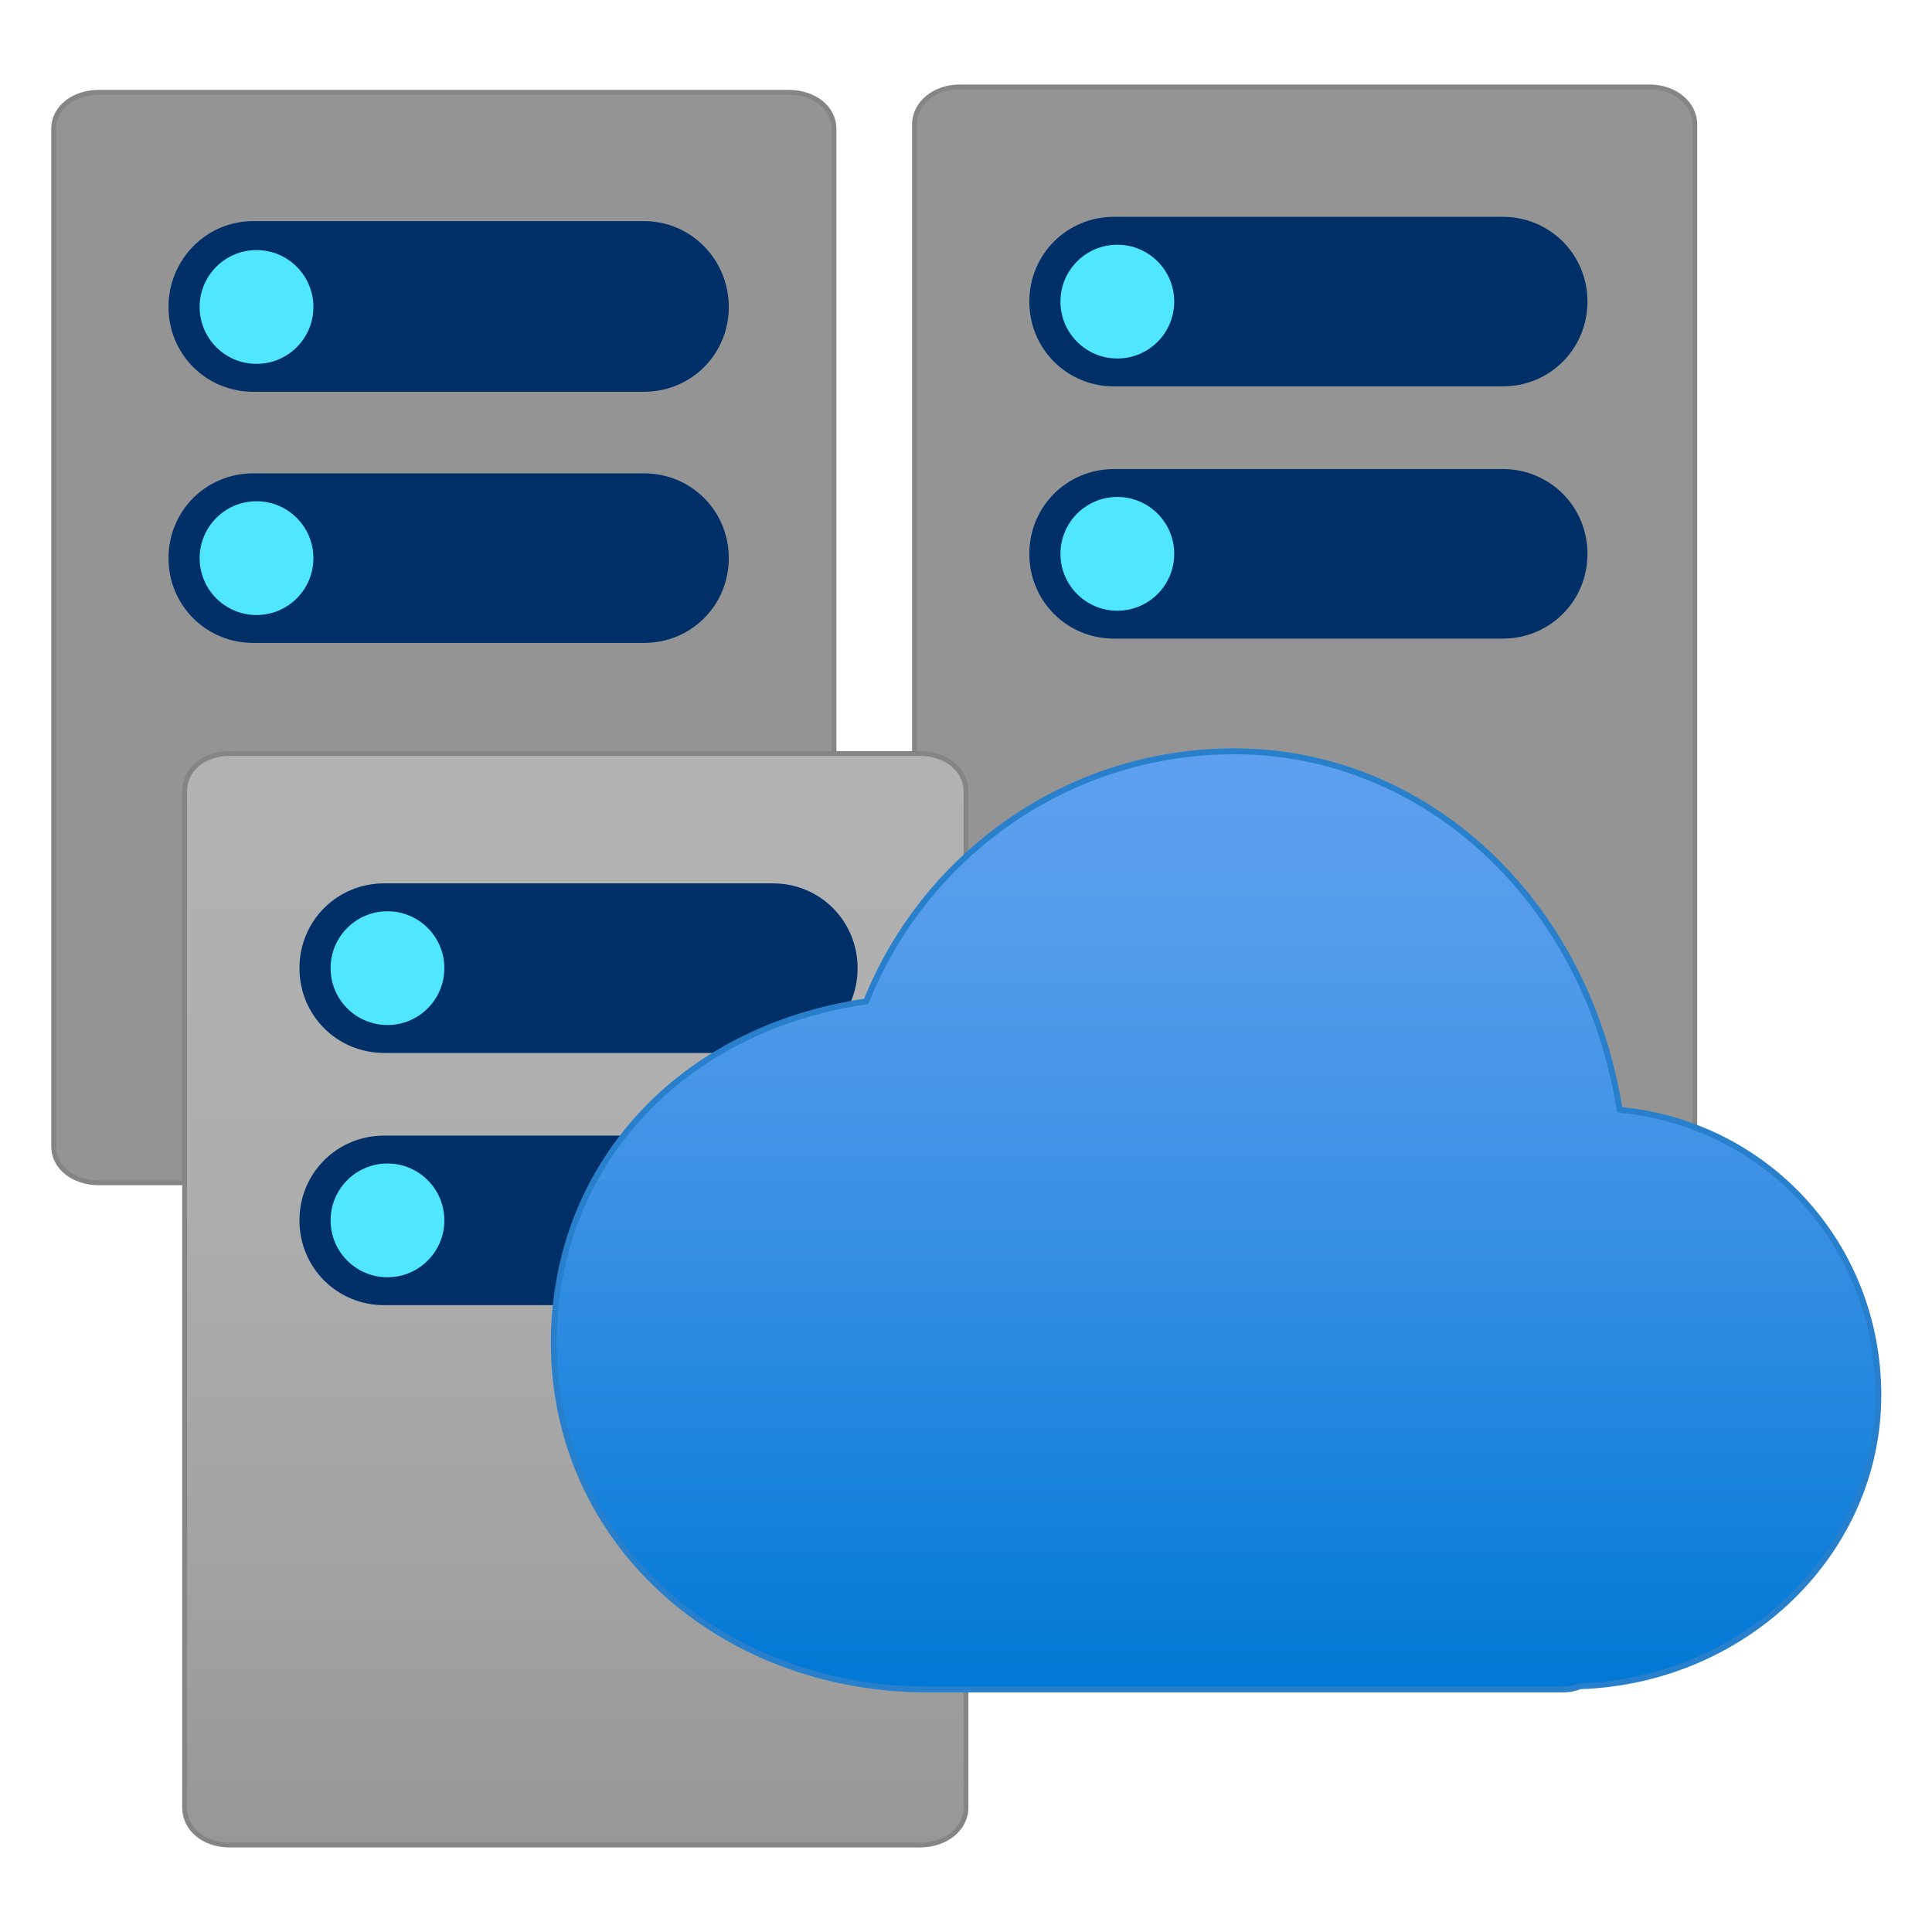
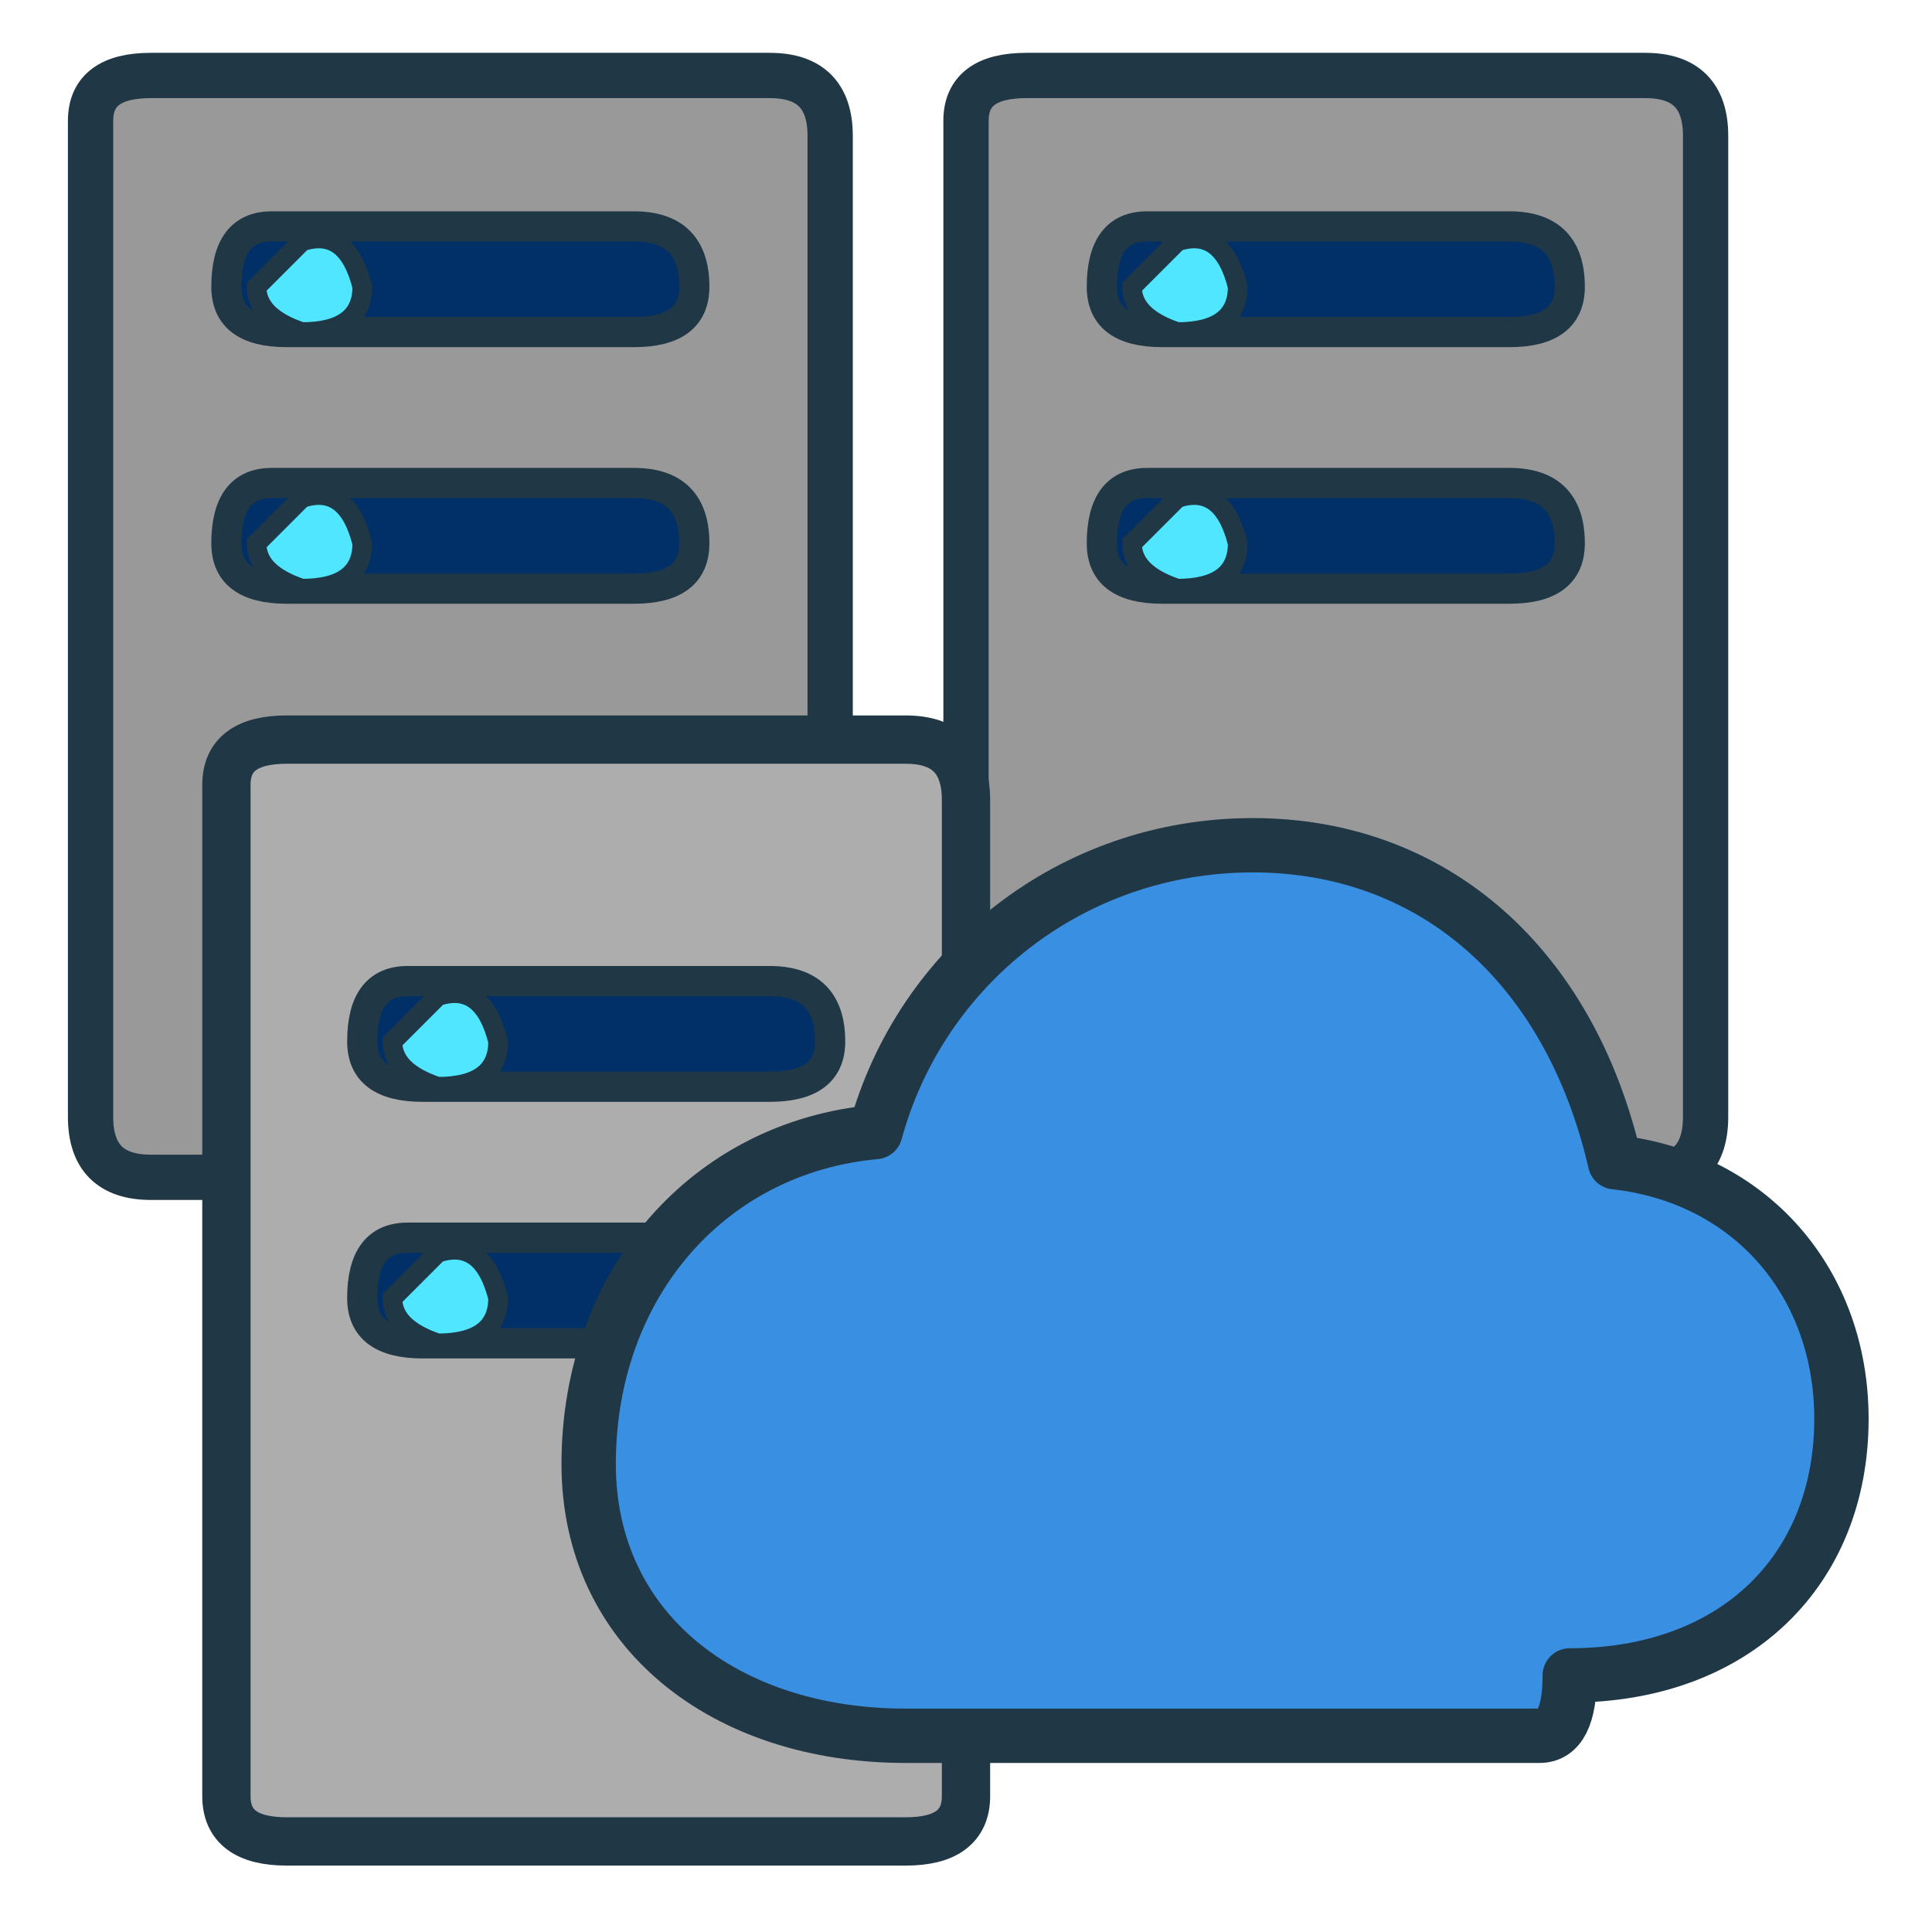
<svg xmlns="http://www.w3.org/2000/svg" width="128" height="128" viewBox="0 0 128 128">
-   <defs>
-     <linearGradient id="serverGray" x1="5.35" y1="7.02" x2="5.35" y2="17.19" gradientUnits="userSpaceOnUse">
-       <stop offset="0" stop-color="#B3B2B3" />
-       <stop offset="0.38" stop-color="#AFAEAF" />
-       <stop offset="0.76" stop-color="#A2A2A2" />
-       <stop offset="1" stop-color="#979797" />
-     </linearGradient>
-     <linearGradient id="cloudBlue" x1="11.33" y1="15.74" x2="11.33" y2="6.99" gradientUnits="userSpaceOnUse">
-       <stop offset="0" stop-color="#0078D4" />
-       <stop offset="0.16" stop-color="#1380DA" />
-       <stop offset="0.53" stop-color="#3C91E5" />
-       <stop offset="0.82" stop-color="#559CEC" />
-       <stop offset="1" stop-color="#5EA0EF" />
-     </linearGradient>
-   </defs>
-   <g transform="scale(7.111111)">
-     <path d="M7.77 10.68       C7.77 10.88 7.58 11.02 7.35 11.02       H.92 C.69 11.02 .50 10.88 .50 10.68       V1.20 C.50 1.00 .69 .86 .92 .86       H7.35 C7.58 .86 7.77 1.00 7.77 1.20 Z" fill="#949494" stroke="#858585" stroke-width=".045" />
-     <path d="M1.57 5.20       C1.57 4.76 1.92 4.41 2.36 4.41       H6 C6.44 4.41 6.79 4.76 6.79 5.20       C6.79 5.64 6.44 5.99 6 5.99       H2.36 C1.92 5.99 1.57 5.64 1.57 5.20 Z" fill="#003067" />
-     <path d="M1.57 2.86       C1.57 2.42 1.92 2.06 2.36 2.06       H6 C6.44 2.06 6.79 2.42 6.79 2.86       C6.79 3.30 6.44 3.65 6 3.65       H2.36 C1.92 3.65 1.57 3.30 1.57 2.86 Z" fill="#003067" />
-     <circle cx="2.39" cy="2.86" r=".53" fill="#50E6FF" />
-     <circle cx="2.39" cy="5.20" r=".53" fill="#50E6FF" />
-     <path d="M15.79 10.63       C15.79 10.83 15.60 10.98 15.37 10.98       H8.94 C8.71 10.98 8.52 10.83 8.52 10.63       V1.16 C8.52 .96 8.71 .81 8.94 .81       H15.37 C15.60 .81 15.79 .96 15.79 1.16 Z" fill="#949494" stroke="#858585" stroke-width=".045" />
-     <path d="M9.59 5.16       C9.59 4.72 9.94 4.37 10.38 4.37       H14 C14.44 4.37 14.79 4.72 14.79 5.16       C14.79 5.60 14.44 5.95 14 5.95       H10.38 C9.94 5.95 9.59 5.60 9.59 5.16 Z" fill="#003067" />
-     <path d="M9.59 2.81       C9.59 2.37 9.94 2.02 10.38 2.02       H14 C14.44 2.02 14.79 2.37 14.79 2.81       C14.79 3.25 14.44 3.60 14 3.60       H10.38 C9.94 3.60 9.59 3.25 9.59 2.81 Z" fill="#003067" />
-     <circle cx="10.41" cy="2.81" r=".53" fill="#50E6FF" />
-     <circle cx="10.41" cy="5.16" r=".53" fill="#50E6FF" />
-     <path d="M9 16.84       C9 17.04 8.81 17.19 8.57 17.19       H2.14 C1.90 17.19 1.72 17.04 1.72 16.84       V7.37 C1.72 7.17 1.90 7.02 2.14 7.02       H8.57 C8.81 7.02 9 7.17 9 7.37 Z" fill="url(#serverGray)" stroke="#858585" stroke-width=".045" />
-     <path d="M2.79 11.37       C2.79 10.93 3.14 10.58 3.58 10.58       H7.20 C7.64 10.58 7.99 10.93 7.99 11.37       C7.99 11.81 7.64 12.16 7.20 12.16       H3.58 C3.14 12.16 2.79 11.81 2.79 11.37 Z" fill="#003067" />
-     <path d="M2.79 9.02       C2.79 8.58 3.14 8.23 3.58 8.23       H7.20 C7.64 8.23 7.99 8.58 7.99 9.02       C7.99 9.46 7.64 9.81 7.20 9.81       H3.58 C3.14 9.81 2.79 9.46 2.79 9.02 Z" fill="#003067" />
-     <circle cx="3.61" cy="9.02" r=".53" fill="#50E6FF" />
-     <circle cx="3.61" cy="11.37" r=".53" fill="#50E6FF" />
-     <path d="M17.50 13       C17.50 11.60 16.46 10.47 15.09 10.34       C14.78 8.39 13.28 7 11.50 7       C9.95 7 8.62 7.96 8.07 9.33       C6.35 9.58 5.16 10.85 5.16 12.51       C5.16 14.37 6.72 15.74 8.64 15.74       H14.57       C14.62 15.74 14.67 15.73 14.72 15.71       C16.26 15.66 17.50 14.46 17.50 13 Z" fill="url(#cloudBlue)" stroke="#287FCB" stroke-width=".055" stroke-linecap="round" stroke-linejoin="round" />
+   <path d="M6 8 Q6 5 10 5            L51 5 Q55 5 55 9            L55 74 Q55 78 51 78            L10 78 Q6 78 6 74 Z" fill="#999999" stroke="#203746" stroke-width="3" stroke-linejoin="round" />
+   <path d="M64 8 Q64 5 68 5            L109 5 Q113 5 113 9            L113 74 Q113 78 109 78            L68 78 Q64 78 64 74 Z" fill="#999999" stroke="#203746" stroke-width="3" stroke-linejoin="round" />
+   <g fill="#003067" stroke="#203746" stroke-width="2" stroke-linejoin="round">
+     <path d="M18 15 Q15 15 15 19              Q15 22 19 22              L42 22 Q46 22 46 19              Q46 15 42 15 Z" />
+     <path d="M18 32 Q15 32 15 36              Q15 39 19 39              L42 39 Q46 39 46 36              Q46 32 42 32 Z" />
  </g>
+   <g fill="#003067" stroke="#203746" stroke-width="2" stroke-linejoin="round">
+     <path d="M76 15 Q73 15 73 19              Q73 22 77 22              L100 22 Q104 22 104 19              Q104 15 100 15 Z" />
+     <path d="M76 32 Q73 32 73 36              Q73 39 77 39              L100 39 Q104 39 104 36              Q104 32 100 32 Z" />
+   </g>
+   <g fill="#50e6ff" stroke="#203746" stroke-width="1.3">
+     <path d="M20 16 Q23 15 24 19 Q24 22 20 22 Q17 21 17 19 Z" />
+     <path d="M20 33 Q23 32 24 36 Q24 39 20 39 Q17 38 17 36 Z" />
+     <path d="M78 16 Q81 15 82 19 Q82 22 78 22 Q75 21 75 19 Z" />
+     <path d="M78 33 Q81 32 82 36 Q82 39 78 39 Q75 38 75 36 Z" />
+   </g>
+   <path d="M15 52 Q15 49 19 49            L60 49 Q64 49 64 53            L64 119 Q64 122 60 122            L19 122 Q15 122 15 119 Z" fill="#aeadae" stroke="#203746" stroke-width="3.2" stroke-linejoin="round" />
+   <g fill="#003067" stroke="#203746" stroke-width="2" stroke-linejoin="round">
+     <path d="M27 65 Q24 65 24 69              Q24 72 28 72              L51 72 Q55 72 55 69              Q55 65 51 65 Z" />
+     <path d="M27 82 Q24 82 24 86              Q24 89 28 89              L51 89 Q55 89 55 86              Q55 82 51 82 Z" />
+   </g>
+   <g fill="#50e6ff" stroke="#203746" stroke-width="1.3">
+     <path d="M29 66 Q32 65 33 69 Q33 72 29 72 Q26 71 26 69 Z" />
+     <path d="M29 83 Q32 82 33 86 Q33 89 29 89 Q26 88 26 86 Z" />
+   </g>
+   <path d="M104 111            C115 111 122 104 122 94            C122 85 116 78 107 77            C104 64 95 56 83 56            C71 56 61 64 58 75            C47 76 39 85 39 97            C39 108 48 115 60 115            L102 115            Q104 115 104 111 Z" fill="#398fe1" stroke="#203746" stroke-width="3.6" stroke-linecap="round" stroke-linejoin="round" />
</svg>
